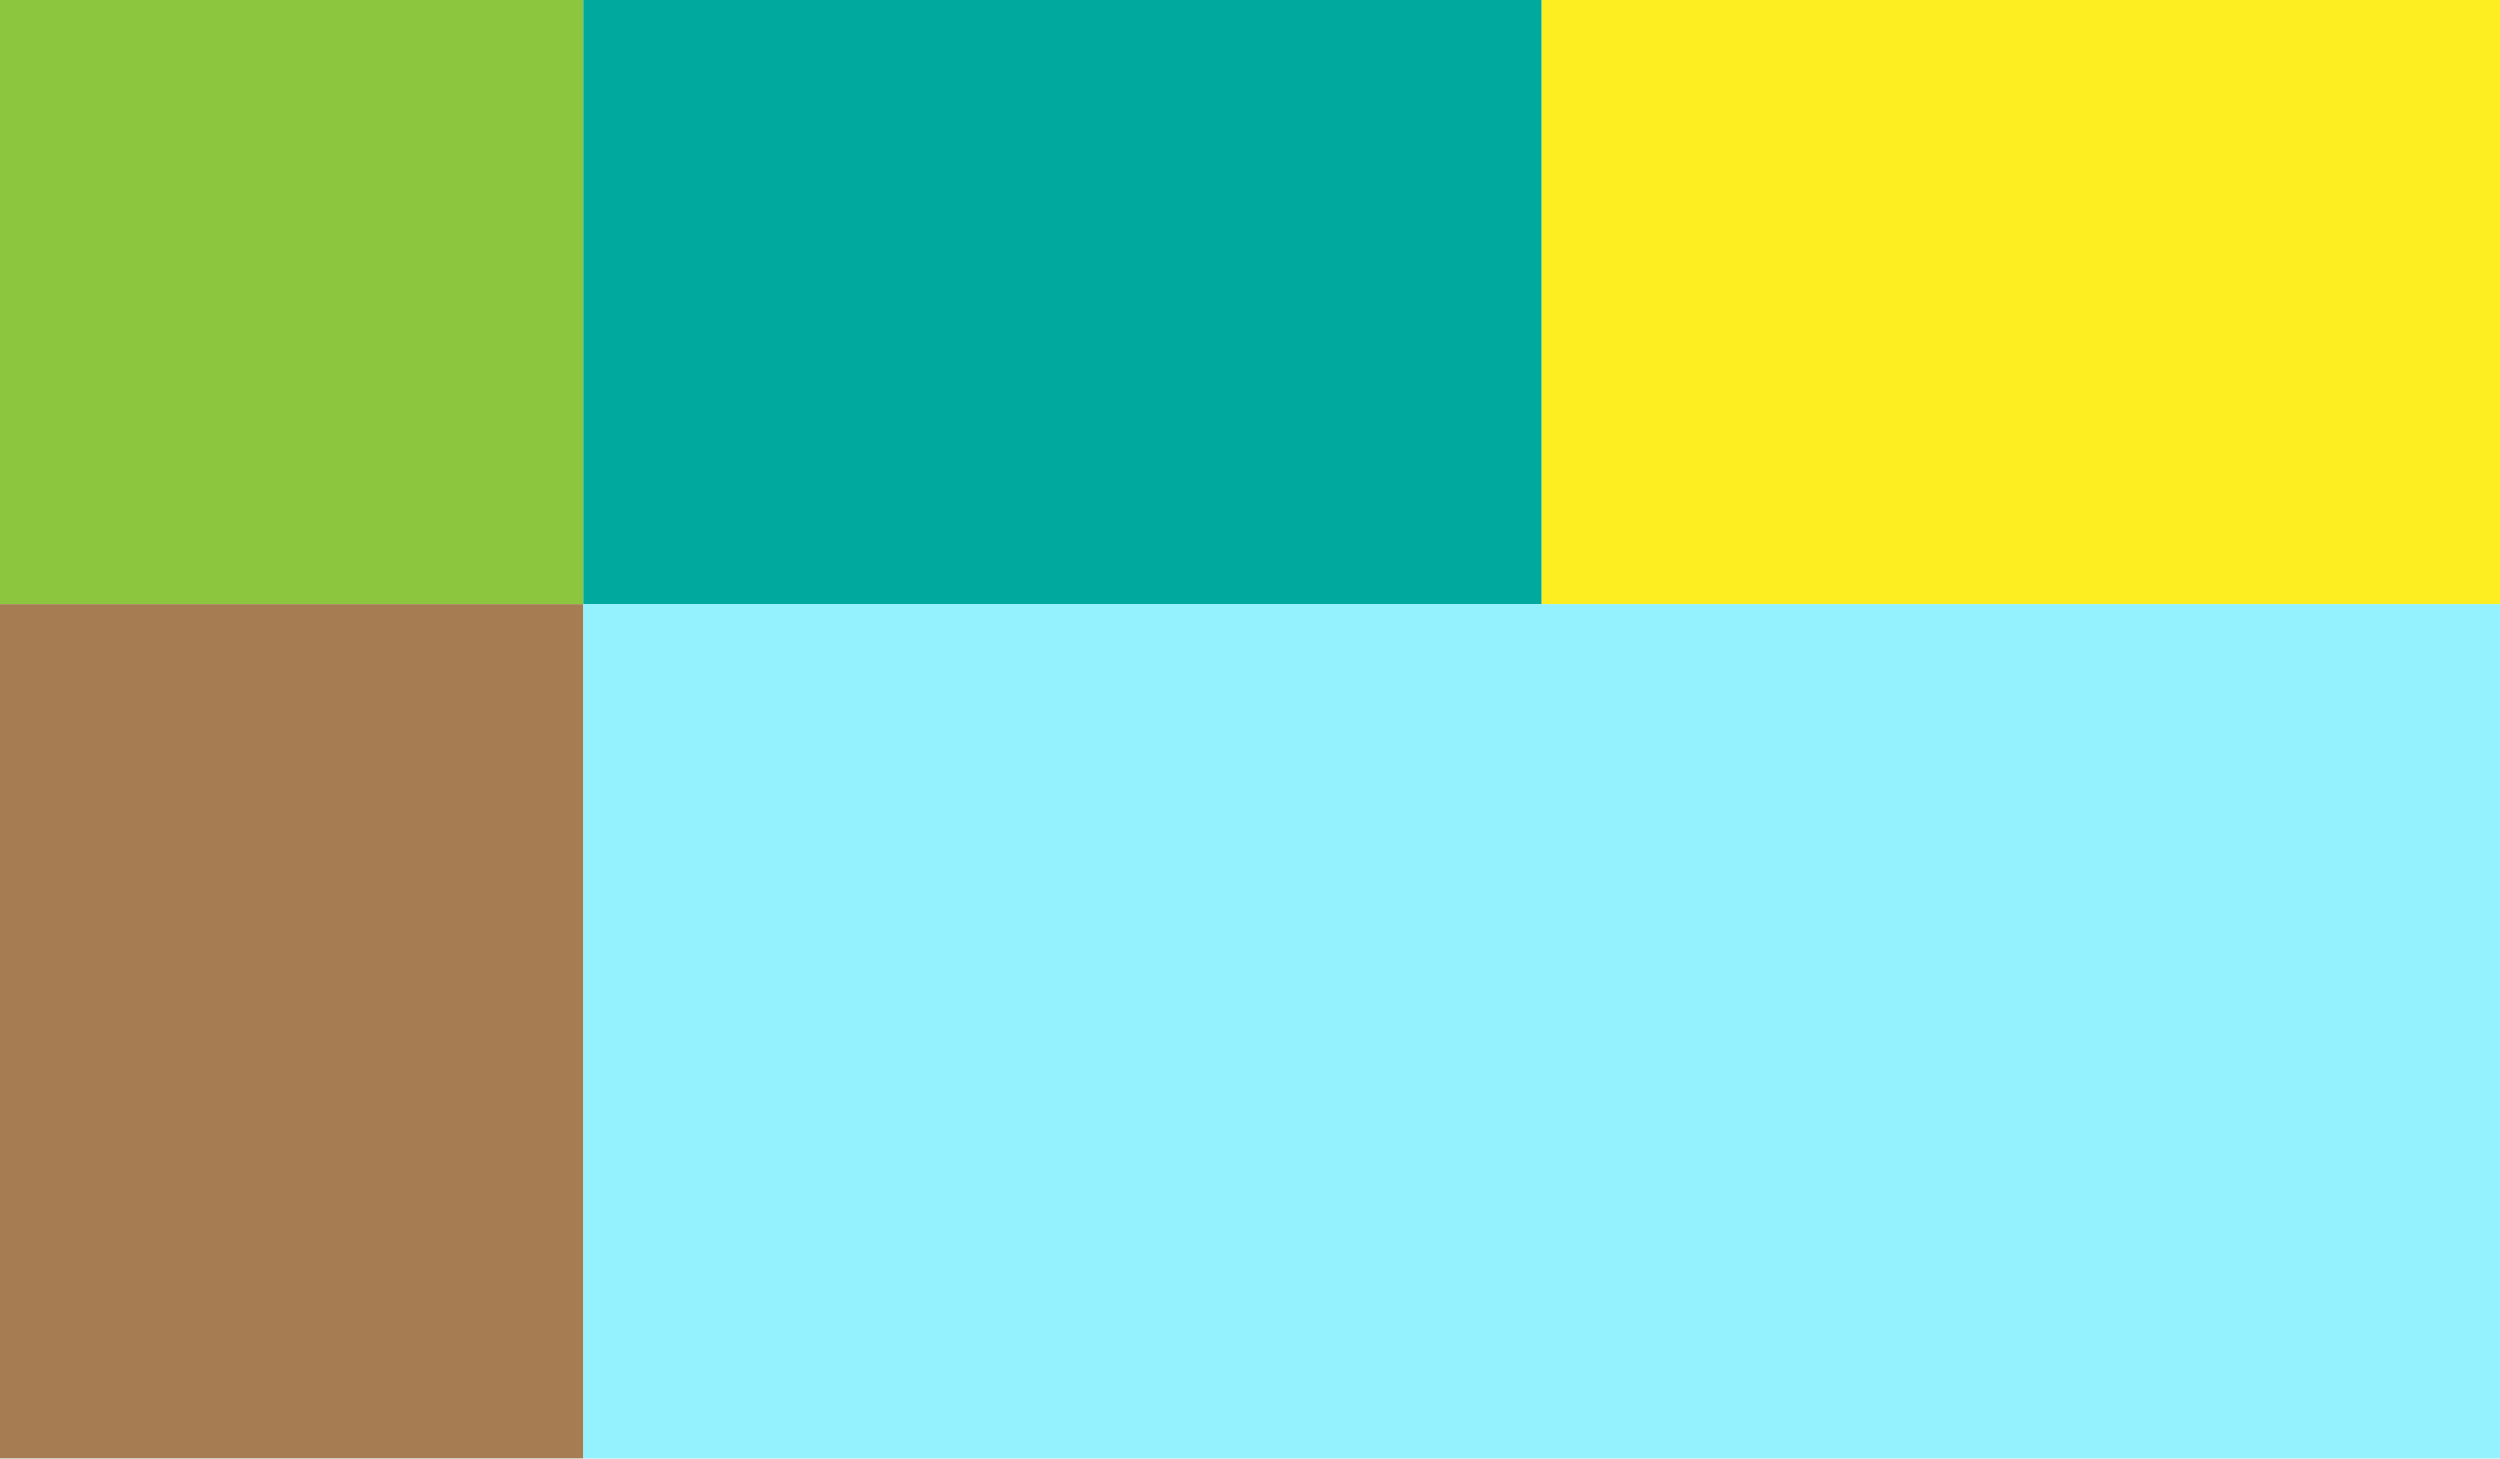
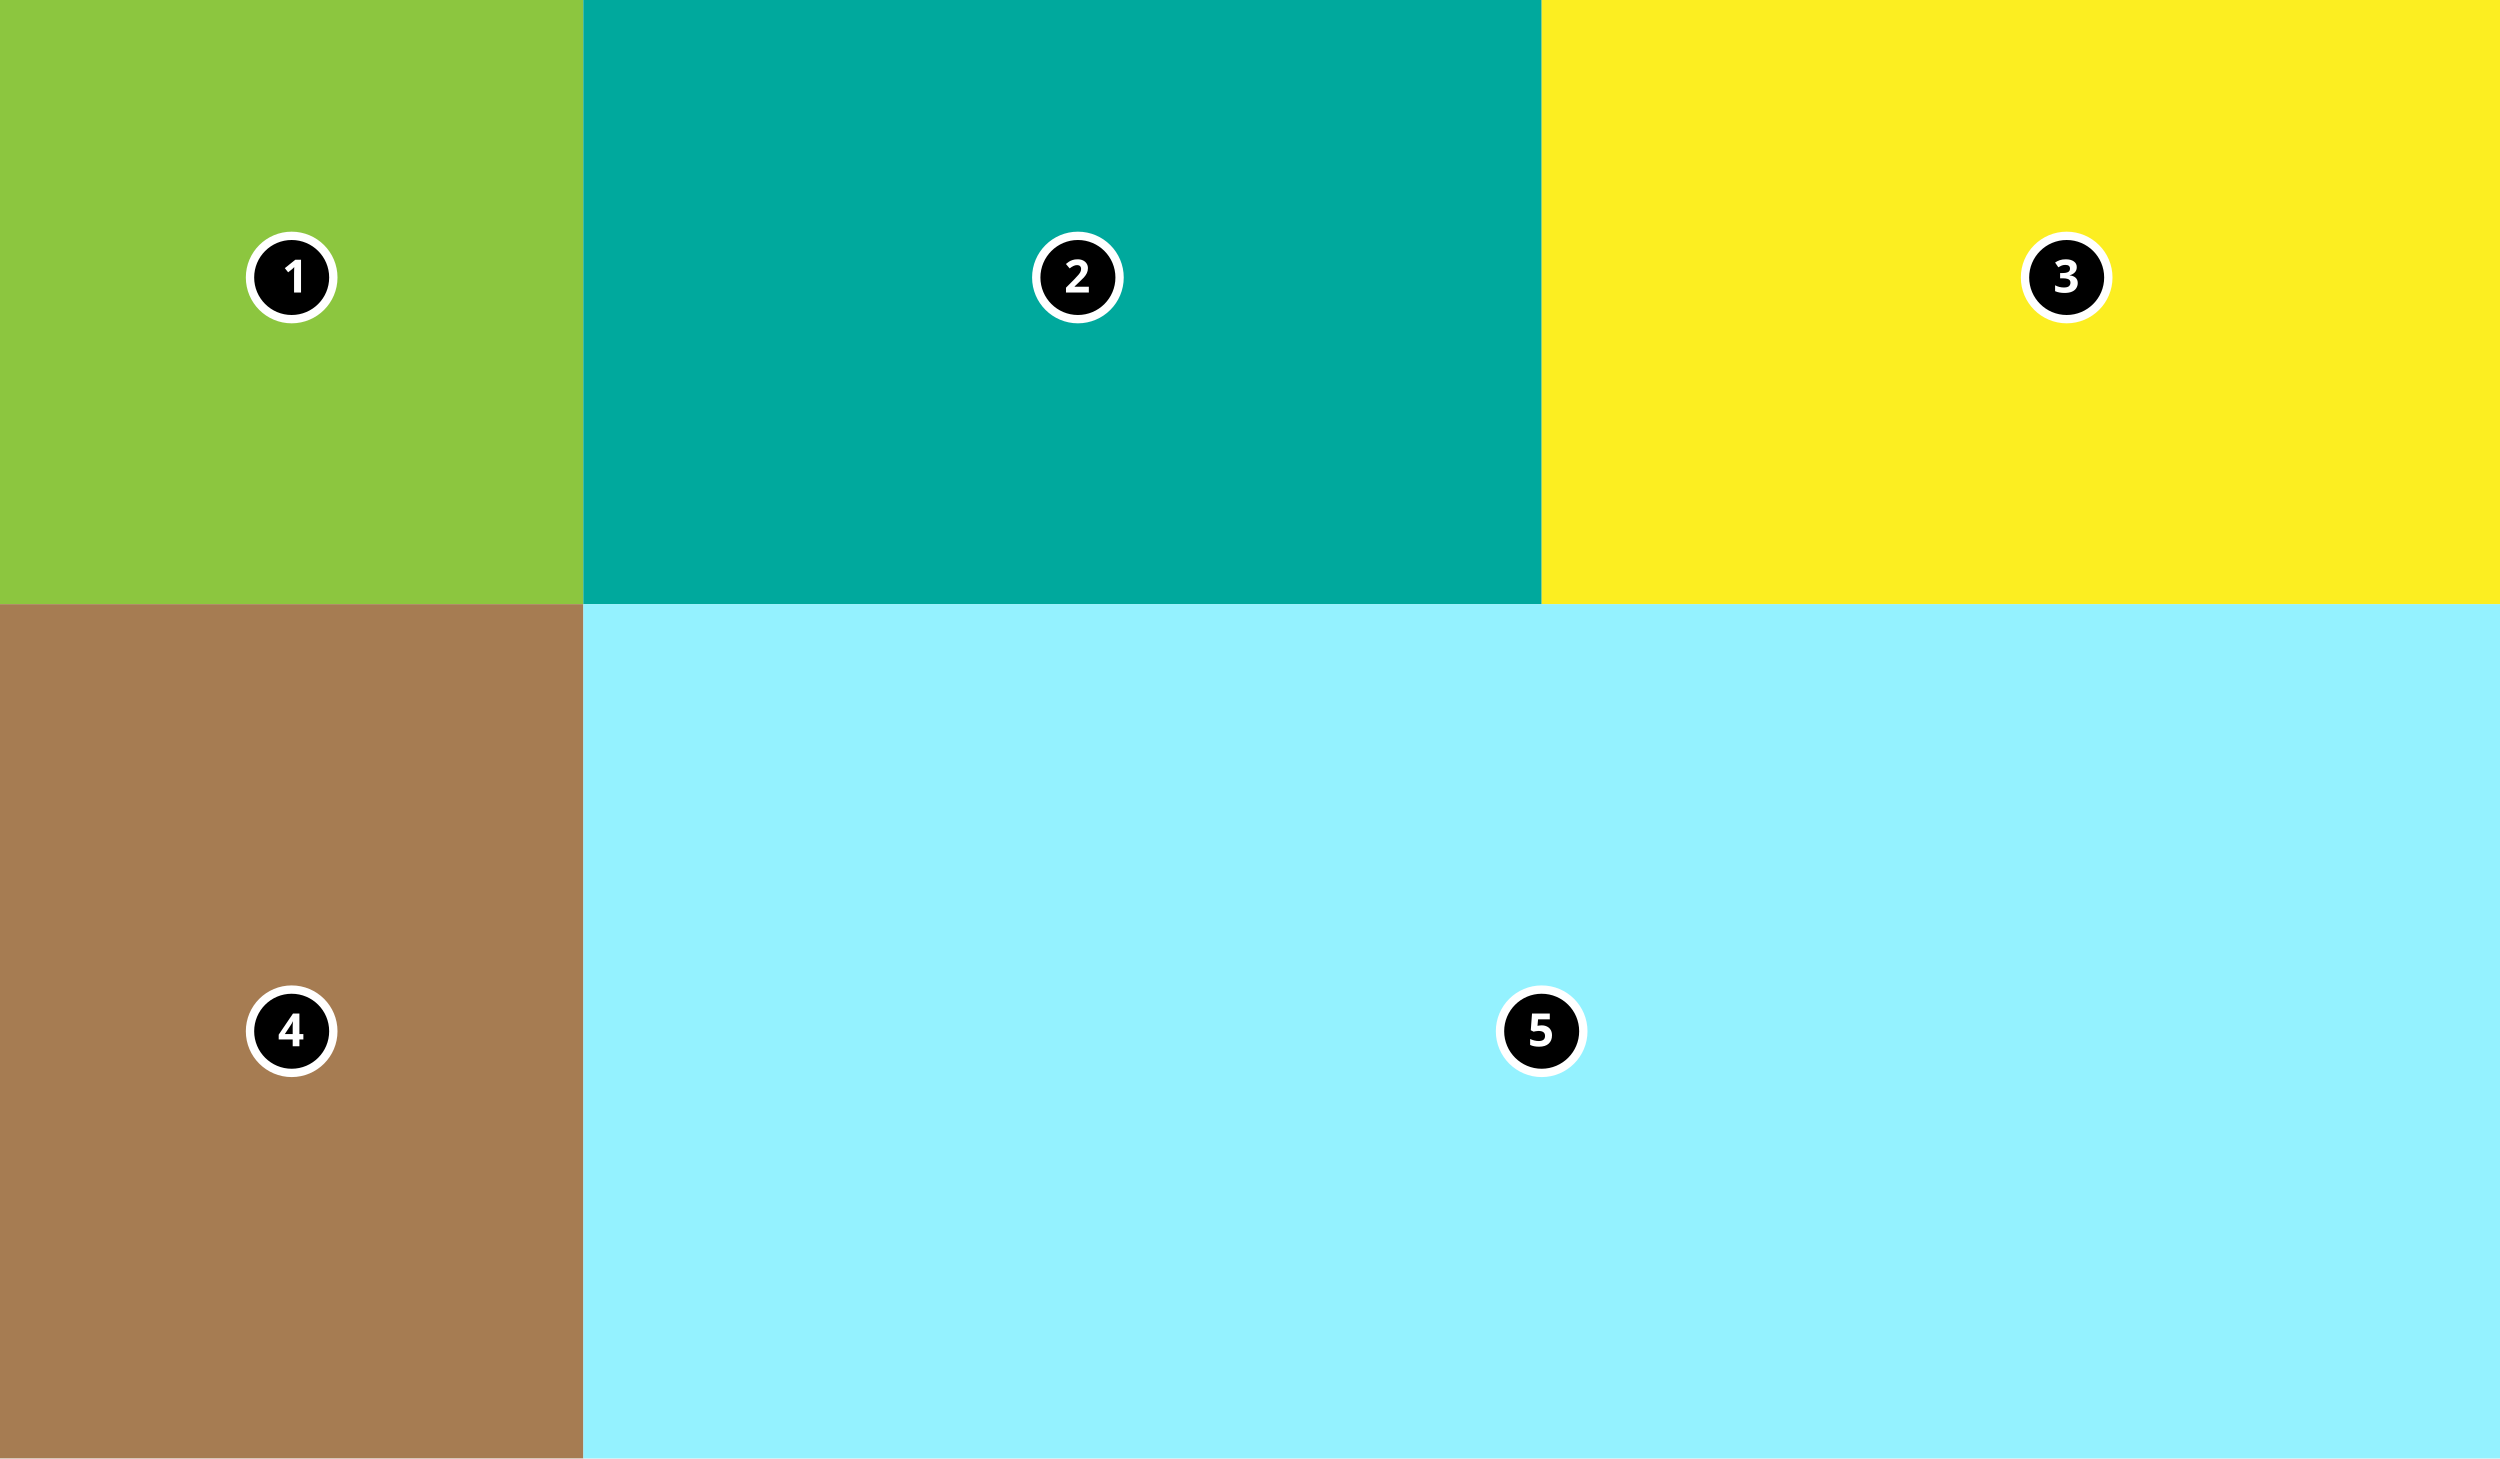
<svg xmlns="http://www.w3.org/2000/svg" viewBox="0 0 600 350">
-   <rect width="140" height="145" fill="#8cc63f" />
-   <rect x="140" width="230" height="145" fill="#00a99d" />
-   <rect x="370" width="230" height="145" fill="#fcee21" />
-   <rect y="145" width="140" height="205" fill="#a67c52" />
-   <rect x="140" y="145" width="460" height="205" fill="#94f2ff" />
+   <g id="areas">
+     <rect class="plan-area" id="area-1" width="140" height="145" fill="#8cc63f" />
+     <rect class="plan-area" id="area-2" x="140" width="230" height="145" fill="#00a99d" />
+     <rect class="plan-area" id="area-3" x="370" width="230" height="145" fill="#fcee21" />
+     <rect class="plan-area" id="area-4" y="145" width="140" height="205" fill="#a67c52" />
+     <rect class="plan-area" id="area-5" x="140" y="145" width="460" height="205" fill="#94f2ff" />
+   </g>
+   <g id="markers-areas">
+     <g id="marker-area-1">
+       <g>
+         <path d="M250,181.6a10,10,0,1,1,10-10A10,10,0,0,1,250,181.6Z" transform="translate(-180 -105)" />
+         <path d="M250,162.6a9,9,0,1,1-9,9,9,9,0,0,1,9-9m0-2a11,11,0,1,0,11,11,11,11,0,0,0-11-11Z" transform="translate(-180 -105)" fill="#fff" />
+       </g>
+       <text transform="translate(67.7 70.2)" font-size="11" fill="#fff" font-family="ProximaNova-Bold, Proxima Nova" font-weight="700">1</text>
+     </g>
+     <g id="marker-area-2">
+       <g>
+         <path d="M438.7,181.6a10,10,0,1,1,10-10A10,10,0,0,1,438.7,181.6Z" transform="translate(-180 -105)" />
+         <path d="M438.7,162.6a9,9,0,1,1-9,9,9,9,0,0,1,9-9m0-2a11,11,0,1,0,11,11,11,11,0,0,0-11-11Z" transform="translate(-180 -105)" fill="#fff" />
+       </g>
+       <text transform="translate(255.4 70.2)" font-size="11" fill="#fff" font-family="ProximaNova-Bold, Proxima Nova" font-weight="700">2</text>
+     </g>
+     <g id="marker-area-3">
+       <g>
+         <path d="M676,181.6a10,10,0,1,1,10-10A10,10,0,0,1,676,181.6Z" transform="translate(-180 -105)" />
+         <path d="M676,162.6a9,9,0,1,1-9,9,9,9,0,0,1,9-9m0-2a11,11,0,1,0,11,11,11,11,0,0,0-11-11Z" transform="translate(-180 -105)" fill="#fff" />
+       </g>
+       <text transform="translate(492.8 70.2)" font-size="11" fill="#fff" font-family="ProximaNova-Bold, Proxima Nova" font-weight="700">3</text>
+     </g>
+     <g id="marker-area-4">
+       <g>
+         <path d="M250,362.5a10,10,0,1,1,10-10A10,10,0,0,1,250,362.5Z" transform="translate(-180 -105)" />
+         <path d="M250,343.5a9,9,0,1,1-9,9,9,9,0,0,1,9-9m0-2a11,11,0,1,0,11,11,11,11,0,0,0-11-11Z" transform="translate(-180 -105)" fill="#fff" />
+       </g>
+       <text transform="translate(66.7 251.1)" font-size="11" fill="#fff" font-family="ProximaNova-Bold, Proxima Nova" font-weight="700">4</text>
+     </g>
+     <g id="marker-area-5">
+       <g>
+         <path d="M550,362.5a10,10,0,1,1,10-10A10,10,0,0,1,550,362.5Z" transform="translate(-180 -105)" />
+         <path d="M550,343.5a9,9,0,1,1-9,9,9,9,0,0,1,9-9m0-2a11,11,0,1,0,11,11,11,11,0,0,0-11-11Z" transform="translate(-180 -105)" fill="#fff" />
+       </g>
+       <text transform="translate(366.7 251.1)" font-size="11" fill="#fff" font-family="ProximaNova-Bold, Proxima Nova" font-weight="700">5</text>
+     </g>
+   </g>
</svg>
